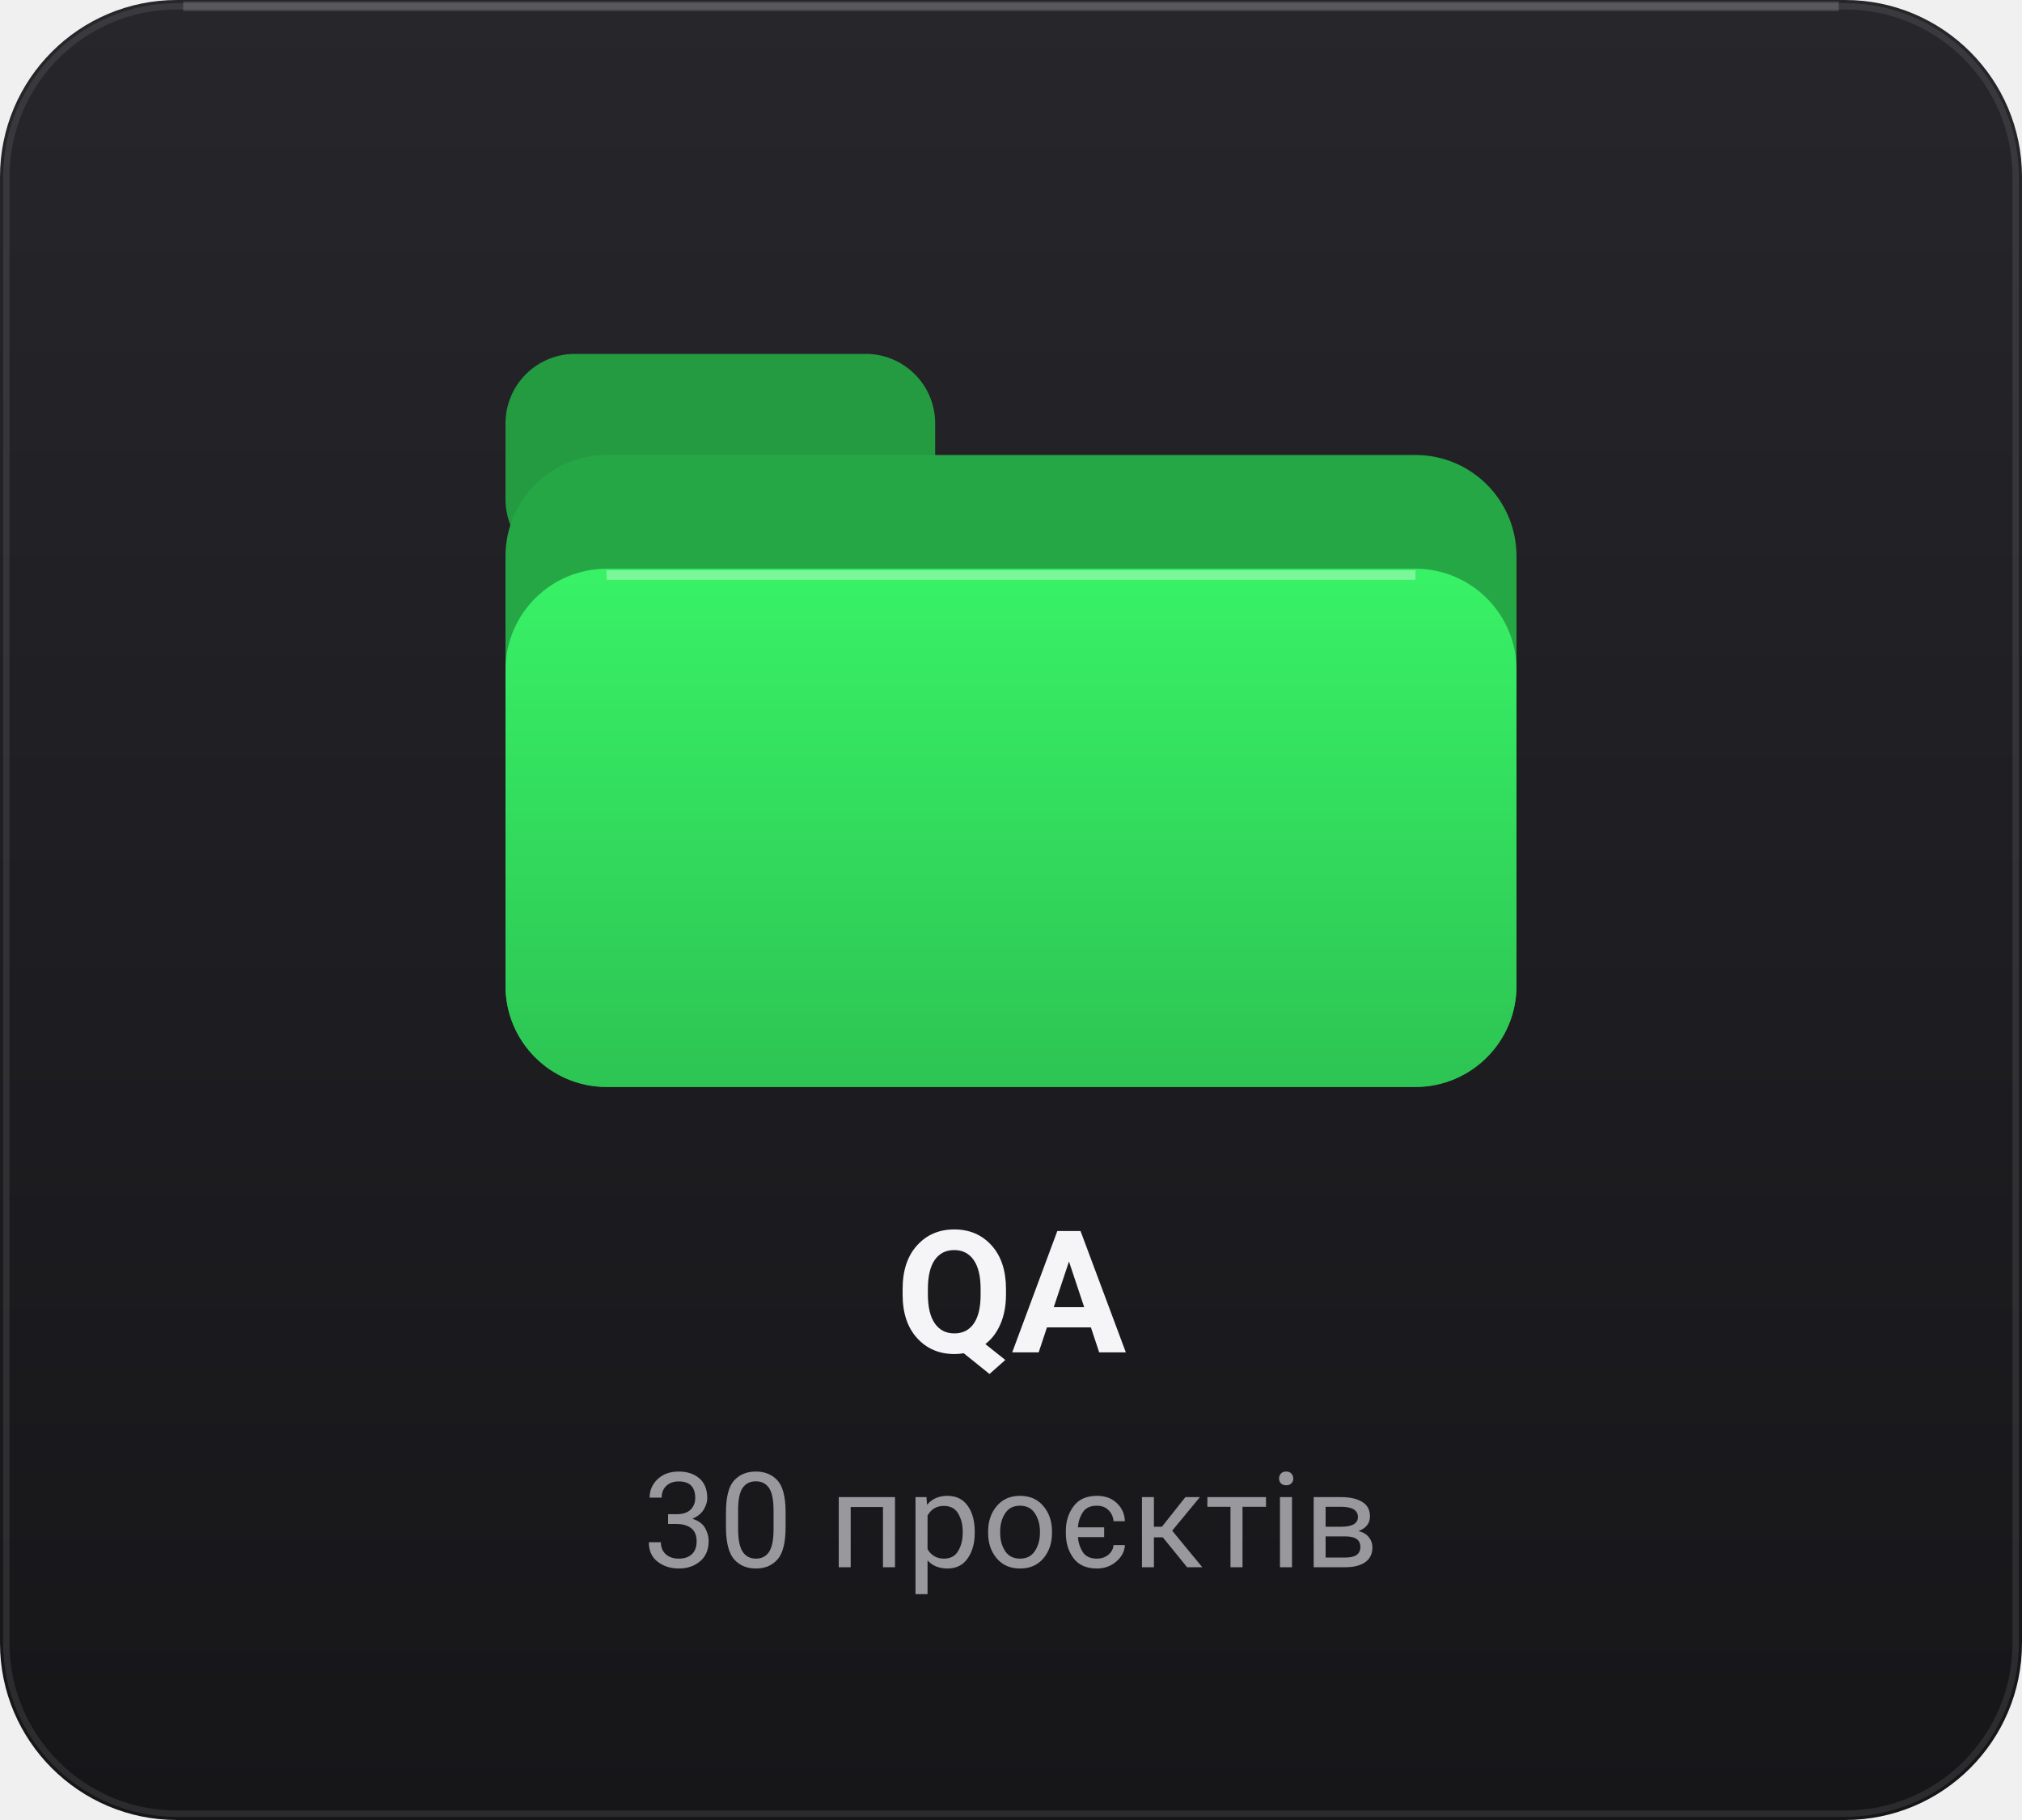
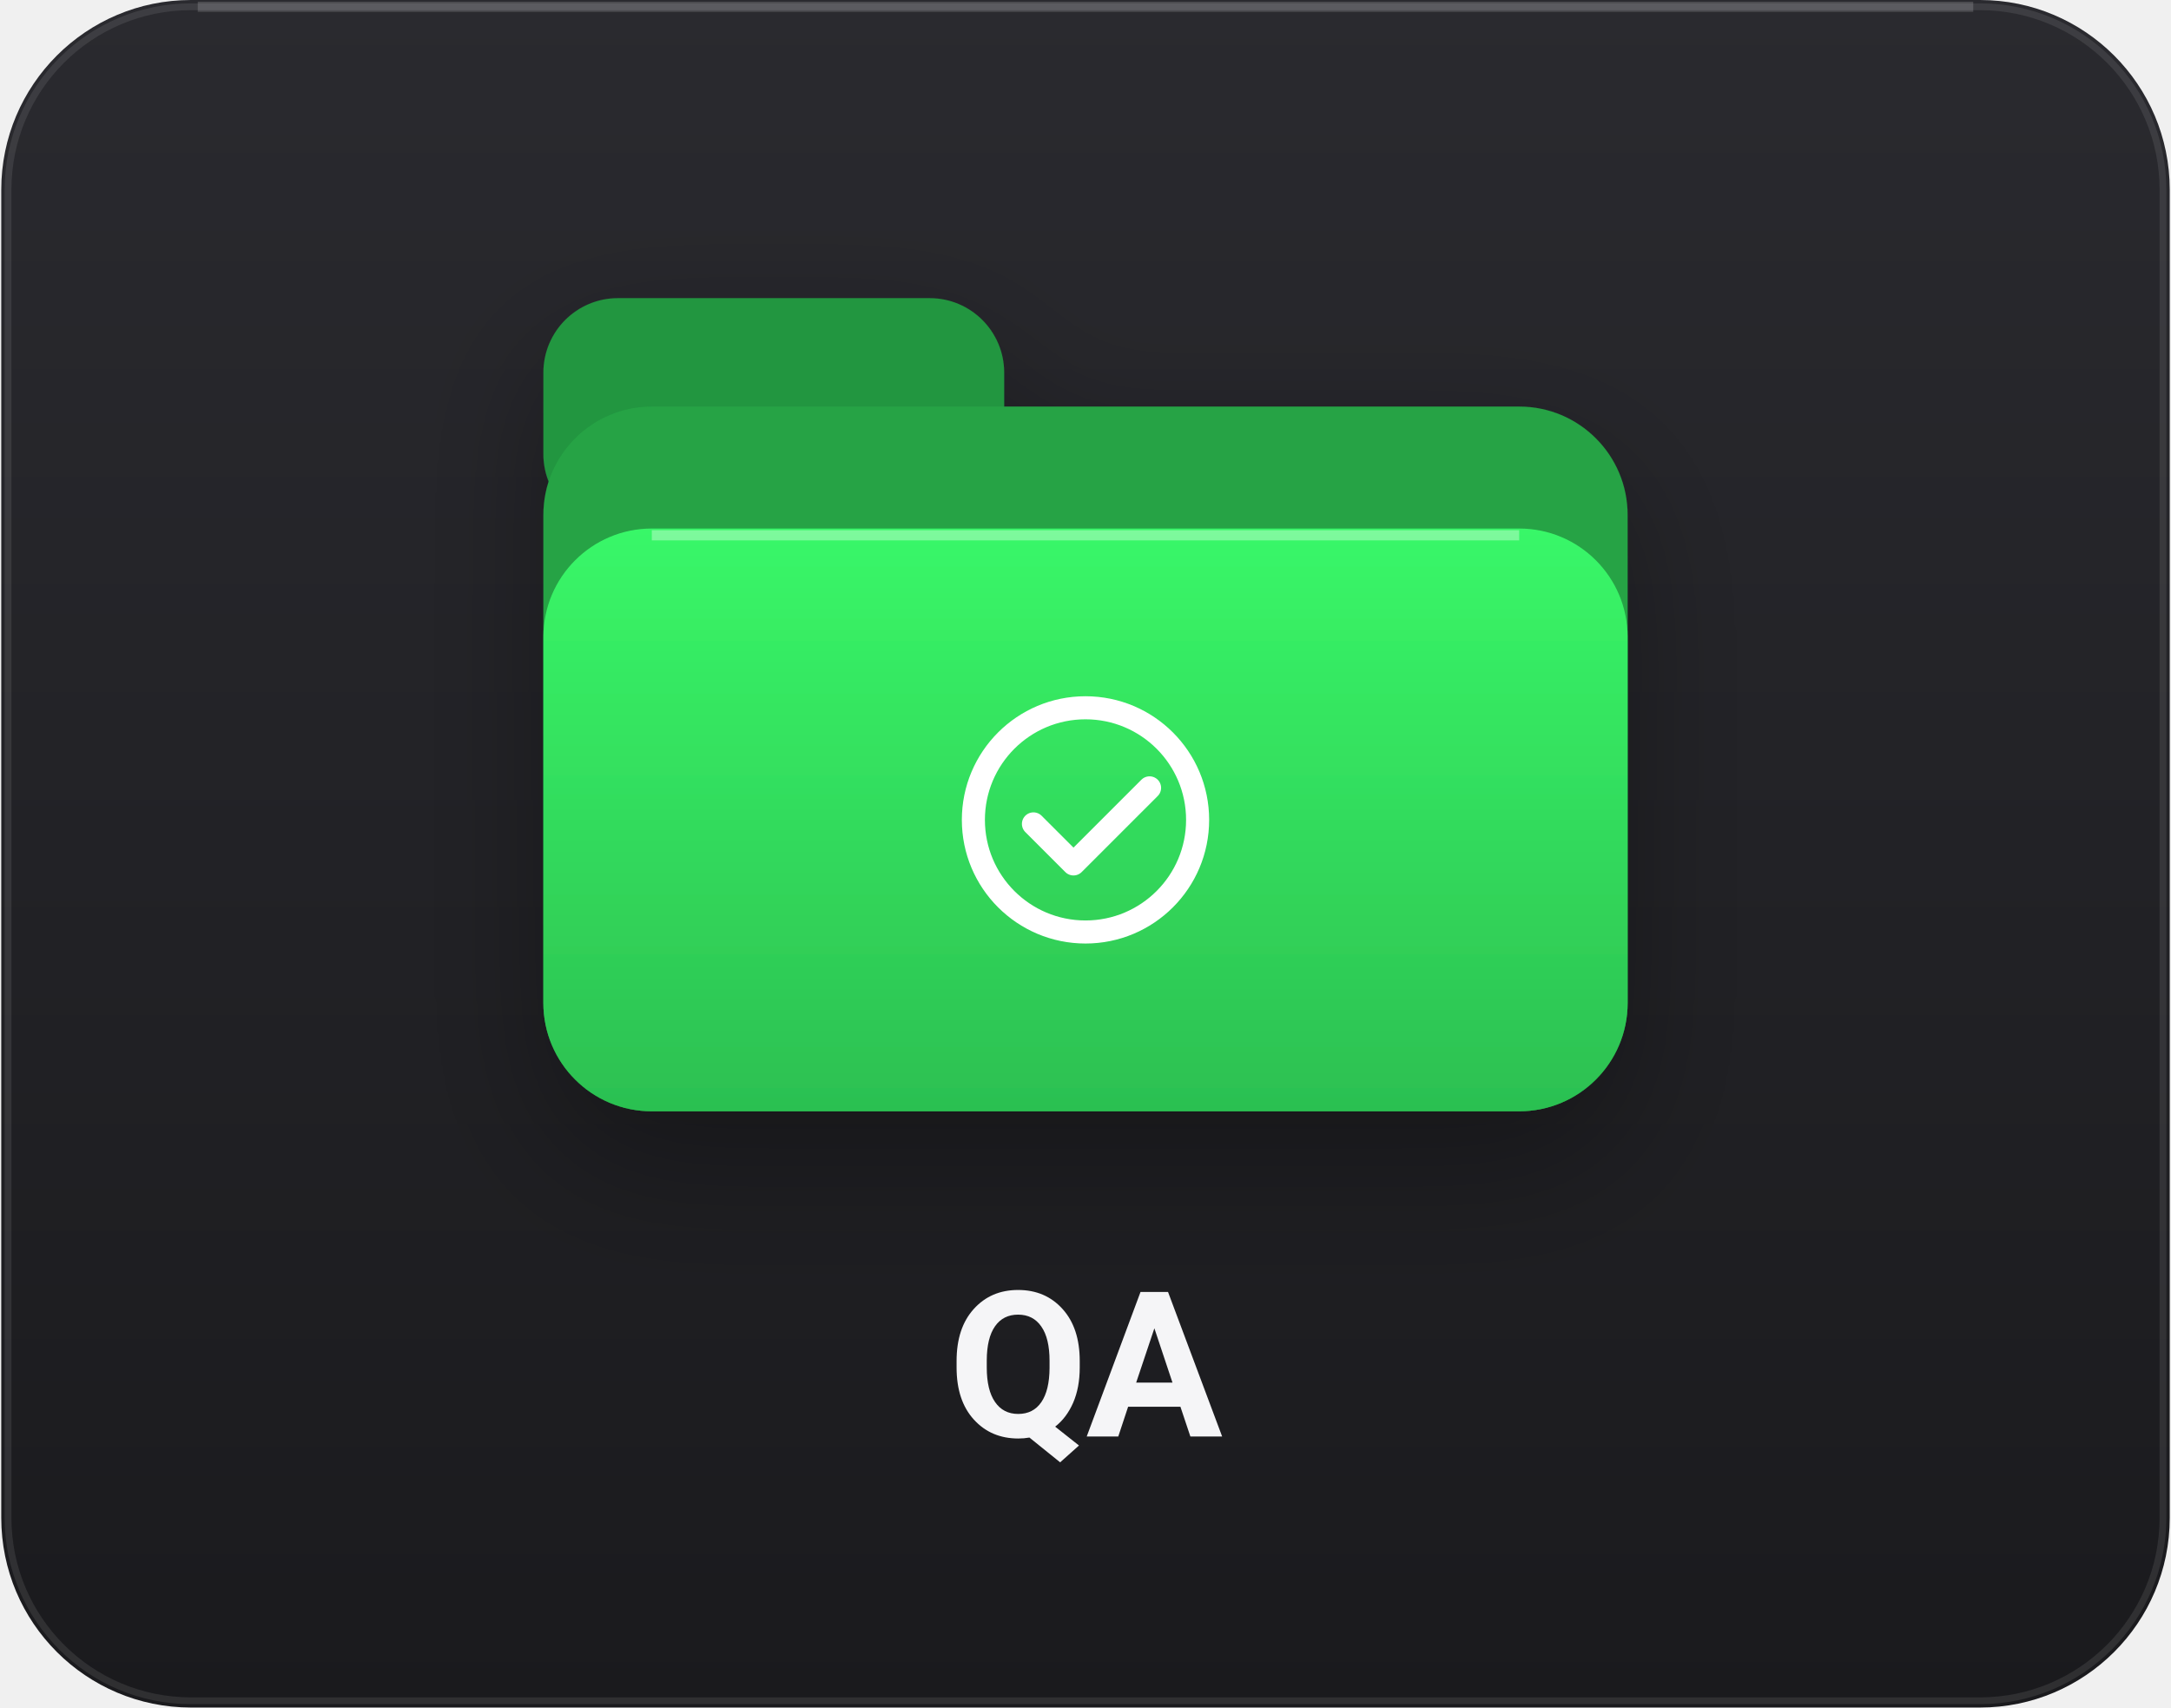
- <svg xmlns="http://www.w3.org/2000/svg" viewBox="0 0 320 288" width="240" height="216" role="img" aria-label="Тека «QA», 30 проєктів">
+ <svg xmlns="http://www.w3.org/2000/svg" viewBox="0 0 320 252" width="164" height="129" role="img" aria-label="Тека «QA»">
  <defs>
    <linearGradient id="tile" x1="0" y1="0" x2="0" y2="1">
-       <stop offset="0" stop-color="#26262b" />
-       <stop offset="1" stop-color="#161619" />
+       <stop offset="0" stop-color="#2a2a2f" />
+       <stop offset="1" stop-color="#1a1a1d" />
    </linearGradient>
    <linearGradient id="front" x1="0" y1="0" x2="0" y2="1">
-       <stop offset="0" stop-color="#38f266" />
-       <stop offset="1" stop-color="#2dc453" />
+       <stop offset="0" stop-color="#39f768" />
+       <stop offset="1" stop-color="#2cc051" />
    </linearGradient>
+     <filter id="shadow" x="-25%" y="-25%" width="150%" height="150%">
+       <feDropShadow dx="0" dy="8" stdDeviation="10" flood-color="#000000" flood-opacity="0.30" />
+     </filter>
  </defs>
-   <rect width="320" height="288" rx="28" fill="url(#tile)" />
-   <rect x="1" y="1" width="318" height="286" rx="27" fill="none" stroke="#ffffff" stroke-opacity="0.09" />
-   <path d="M29 1 H291" stroke="#ffffff" stroke-opacity="0.16" stroke-width="1.5" />
-   <g>
-     <rect x="80" y="56" width="68" height="34" rx="11" fill="#249b41" />
-     <rect x="80" y="72" width="160" height="100" rx="16" fill="#26a746" />
-     <rect x="80" y="90" width="160" height="82" rx="16" fill="url(#front)" />
-     <path d="M96 91 H224" stroke="#ffffff" stroke-opacity="0.34" stroke-width="1.5" />
+   <rect width="320" height="252" rx="28" fill="url(#tile)" />
+   <rect x="1" y="1" width="318" height="250" rx="27" fill="none" stroke="#ffffff" stroke-opacity="0.09" />
+   <path d="M29 1 H291" fill="none" stroke="#ffffff" stroke-opacity="0.16" stroke-width="1.5" />
+   <g filter="url(#shadow)">
+     <rect x="80" y="44" width="68" height="34" rx="11" fill="#23963f" />
+     <rect x="80" y="60" width="160" height="104" rx="16" fill="#25a345" />
+     <rect x="80" y="78" width="160" height="86" rx="16" fill="url(#front)" />
+     <path d="M96 79 H224" fill="none" stroke="#ffffff" stroke-opacity="0.34" stroke-width="1.5" />
  </g>
-   <text x="160" y="214" text-anchor="middle" fill="#f5f5f7" font-family="-apple-system, BlinkMacSystemFont, 'SF Pro Display', 'Segoe UI', Roboto, 'Helvetica Neue', Arial, sans-serif" font-size="27" font-weight="600" letter-spacing="-0.3">QA</text>
-   <text x="160" y="248" text-anchor="middle" fill="#98989d" font-family="-apple-system, BlinkMacSystemFont, 'SF Pro Display', 'Segoe UI', Roboto, 'Helvetica Neue', Arial, sans-serif" font-size="21" letter-spacing="0.2">30 проєктів</text>
+   <g transform="translate(134.0 95.0) scale(1.1818)" fill="none" stroke="#ffffff" stroke-width="2.88" stroke-linecap="round" stroke-linejoin="round">
+     <circle cx="22" cy="22" r="14" />
+     <path d="M15.5 22.5 l5 5 L30 18" />
+   </g>
+   <text x="160" y="212" text-anchor="middle" fill="#f5f5f7" font-family="-apple-system, BlinkMacSystemFont, 'SF Pro Display', 'Segoe UI', Roboto, 'Helvetica Neue', Arial, sans-serif" font-size="30" font-weight="600" letter-spacing="-0.4">QA</text>
</svg>
